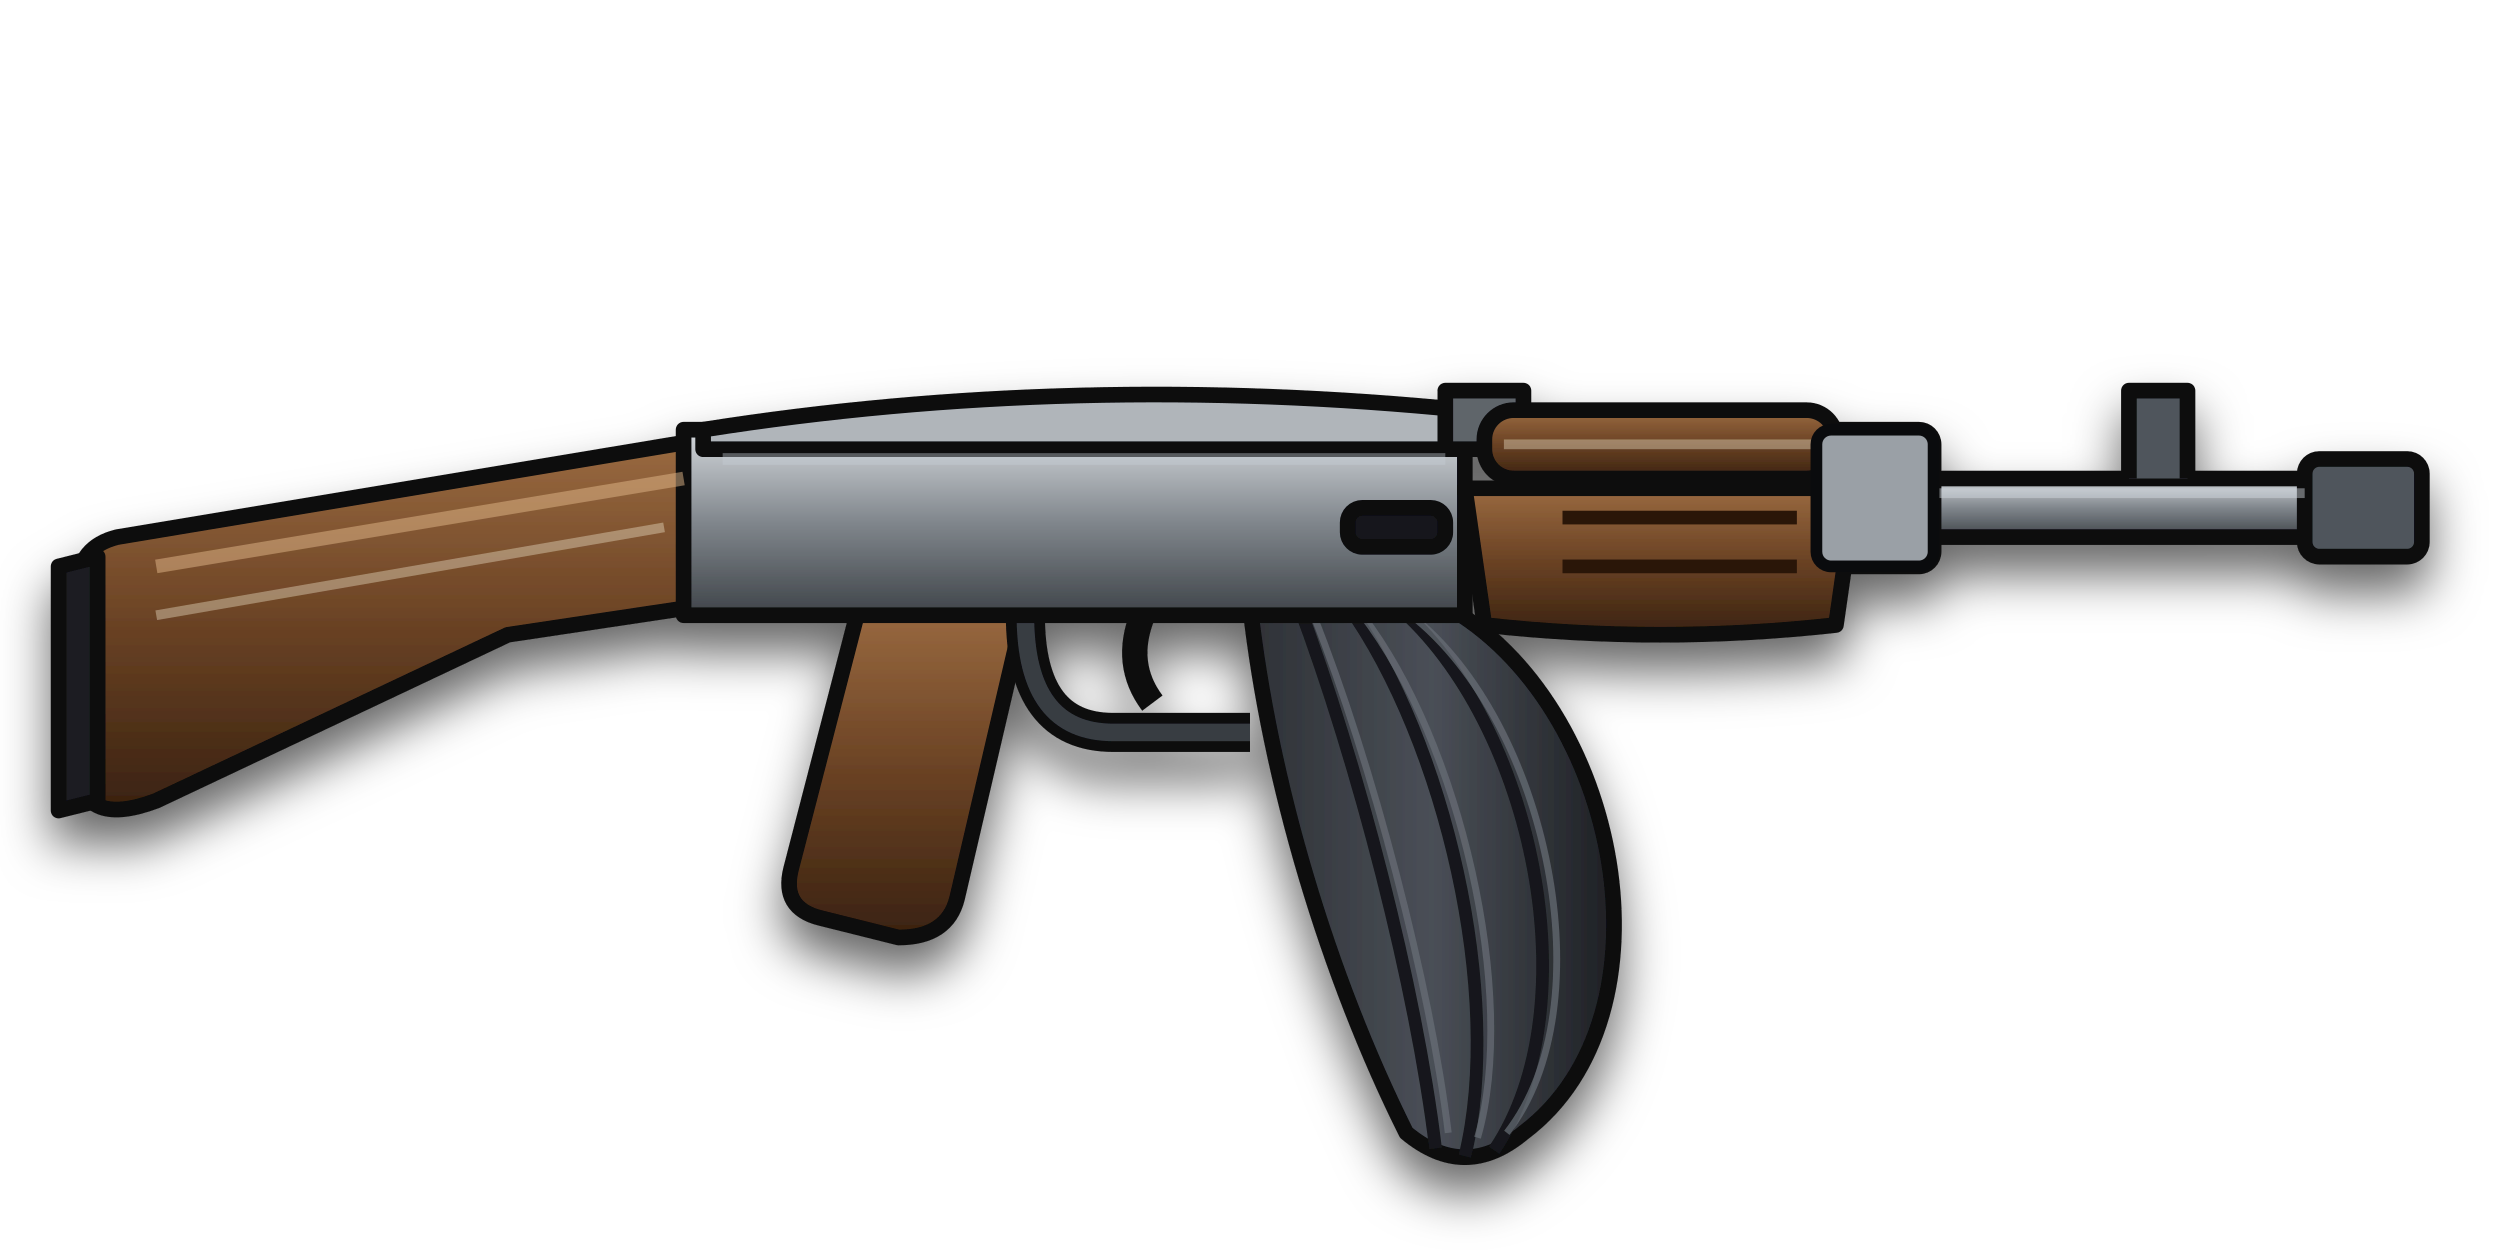
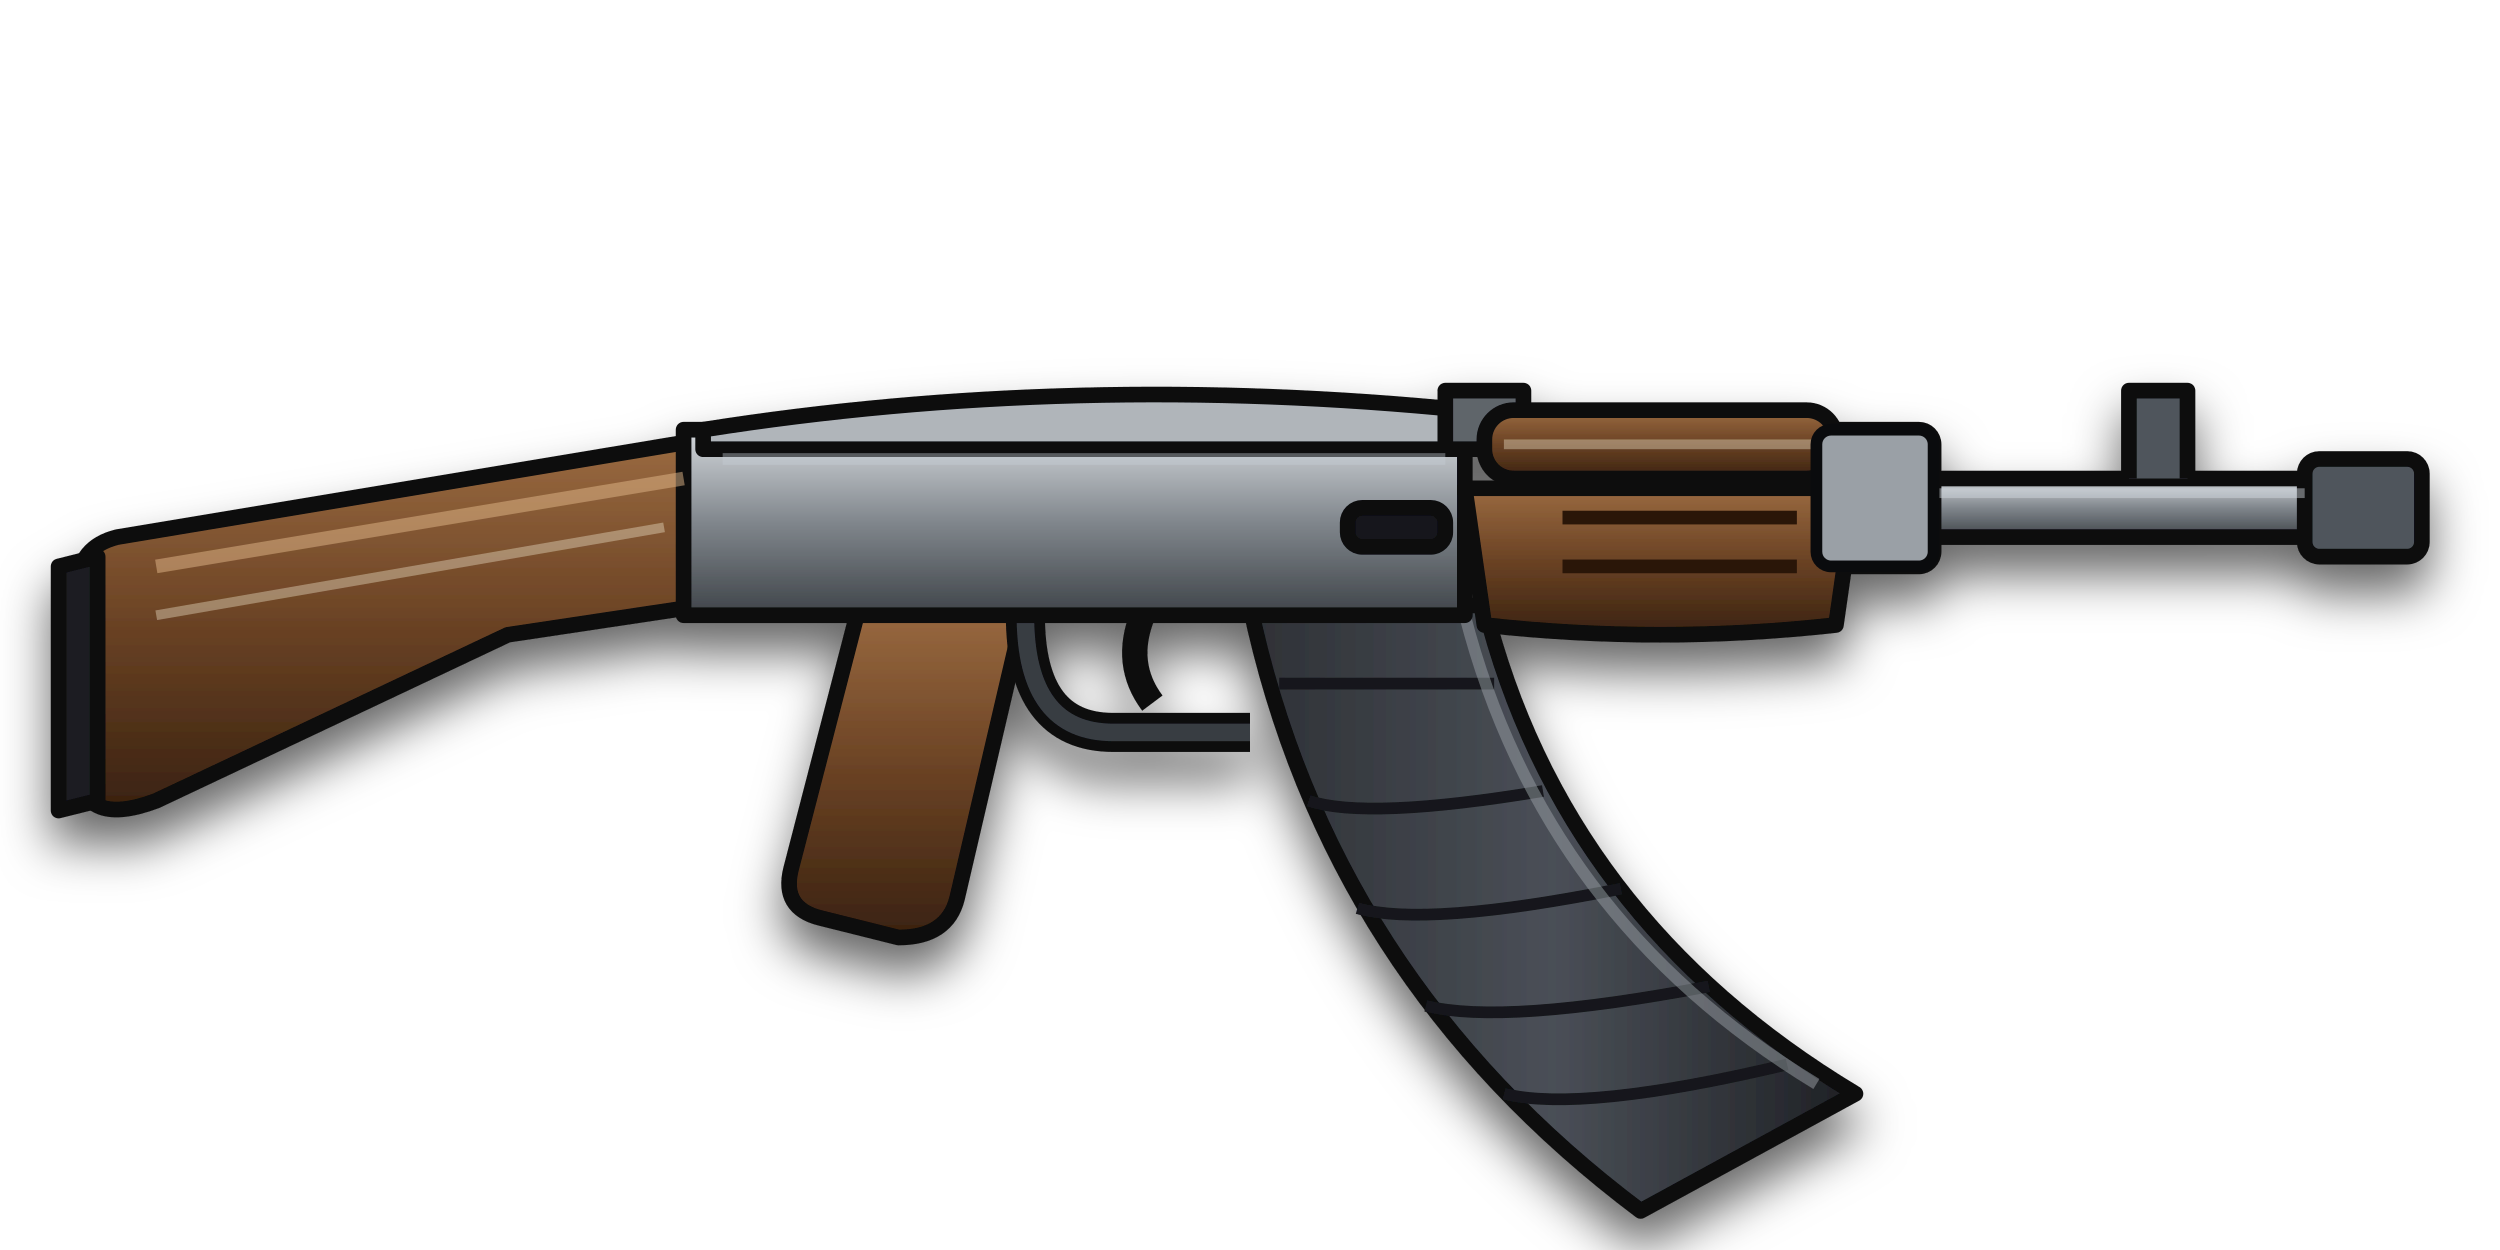
<svg xmlns="http://www.w3.org/2000/svg" viewBox="0 0 256 128">
  <defs>
    <filter id="s" x="-10%" y="-20%" width="120%" height="140%">
      <feDropShadow dx="0" dy="3" stdDeviation="2.5" flood-color="#000" flood-opacity=".6" />
    </filter>
    <linearGradient id="wood" x1="0" y1="0" x2="0" y2="1">
      <stop offset="0" stop-color="#9a6a40" />
      <stop offset="0.5" stop-color="#6a4224" />
      <stop offset="1" stop-color="#3a2210" />
    </linearGradient>
    <linearGradient id="steel" x1="0" y1="0" x2="0" y2="1">
      <stop offset="0" stop-color="#d4d8dc" />
      <stop offset="0.5" stop-color="#80868c" />
      <stop offset="1" stop-color="#3f4449" />
    </linearGradient>
    <linearGradient id="mag" x1="0" y1="0" x2="1" y2="0">
      <stop offset="0" stop-color="#2e3136" />
      <stop offset=".5" stop-color="#4a4f57" />
      <stop offset="1" stop-color="#1e2024" />
    </linearGradient>
  </defs>
  <g filter="url(#s)" stroke="#0a0b0d" stroke-width="1.6" stroke-linejoin="round">
    <rect x="194" y="49" width="44" height="6" fill="url(#steel)" />
    <rect x="236" y="47" width="12" height="10" rx="1.5" fill="#4f555b" />
    <path d="M218 49 V40 H224 V49" fill="#4f555b" />
    <rect x="186" y="44" width="12" height="14" rx="1.5" fill="#5f656b" />
-     <path d="M128 62 H148 C166 72 172 104 156 116 Q150 121 144 116 C136 100 130 80 128 62 Z" fill="url(#mag)" />
-     <path d="M133 62 C139 78 145 101 147 117.6 M138 62 C148 76 154 102 150 118.4 M143 62 C157 74 163 103 153 117.8" fill="none" stroke="#15171a" stroke-width="1.3" />
-     <path d="M134.5 63 C140.5 78 146.5 101 148.3 116 M139.5 63 C149.5 76 155.5 102 151.3 116.5 M144.5 63 C158.5 74 164.5 103 154.3 116" fill="none" stroke="#6a7078" stroke-opacity=".7" stroke-width=".7" />
+     <path d="M128 62 H152 Q160 94 190 112 L168 124 Q136 100 128 62 Z" fill="url(#mag)" />
+     <path d="M131 70 H153 M134 82 Q140 84 158 81 M139 93 Q146 95 166 91 M146 103 Q154 105 175 101 M154 112 Q162 114 183 109" fill="none" stroke="#15171a" stroke-width="1.2" />
+     <path d="M150 63 Q158 94 186 111" fill="none" stroke="#9aa0a6" stroke-opacity=".5" stroke-width="1.2" />
    <path d="M88 62 H105 L98 92 Q97 96 92 96 L84 94 Q80 93 81 89 Z" fill="url(#wood)" />
    <path d="M105 63 Q105 75 114 75 H128" fill="none" stroke-width="4" />
    <path d="M105 63 Q105 75 114 75 H128" fill="none" stroke="#383c43" stroke-width="1.8" />
    <path d="M117 63 Q115 68 118 72" fill="none" stroke-width="2.6" />
    <path d="M12 55 L72 45 V62 L52 65 L16 82 Q8 85 8 78 V60 Q8 56 12 55 Z" fill="url(#wood)" />
    <path d="M6 58 L10 57 V82 L6 83 Z" fill="#1b1d21" />
    <path d="M70 44 H150 V63 H70 Z" fill="url(#steel)" />
    <path d="M72 44 Q110 38 150 42 V46 H72 Z" fill="#b0b5ba" />
    <rect x="148" y="40" width="8" height="6" fill="#5f656b" />
    <rect x="152" y="42" width="36" height="7" rx="3" fill="url(#wood)" />
    <path d="M150 50 H190 L188 64 Q170 66 152 64 Z" fill="url(#wood)" />
    <rect x="138" y="52" width="10" height="4" rx="1.5" fill="#15171a" />
  </g>
  <g stroke="#15171a" stroke-width="1.2" fill="none">
    
  </g>
  <path d="M160 53 H184M160 58 H184" stroke="#2a1608" stroke-width="1.4" />
  <path d="M16 58 L70 49" stroke="#e2b98a" stroke-opacity=".5" stroke-width="1.4" />
  <path d="M74 47 H148" stroke="#c7ced6" stroke-opacity=".4" stroke-width="1.2" />
  <path d="M196 50.5 H236" stroke="#d6dce3" stroke-opacity=".45" stroke-width="1" />
  <path d="M16 63 L68 54 M154 45.5 H186" stroke="#efe4cc" stroke-opacity=".4" stroke-width="1" />
  <rect x="186" y="44" width="12" height="14" rx="1.5" fill="#9aa0a6" stroke="#0a0b0d" stroke-width="1.2" />
</svg>
